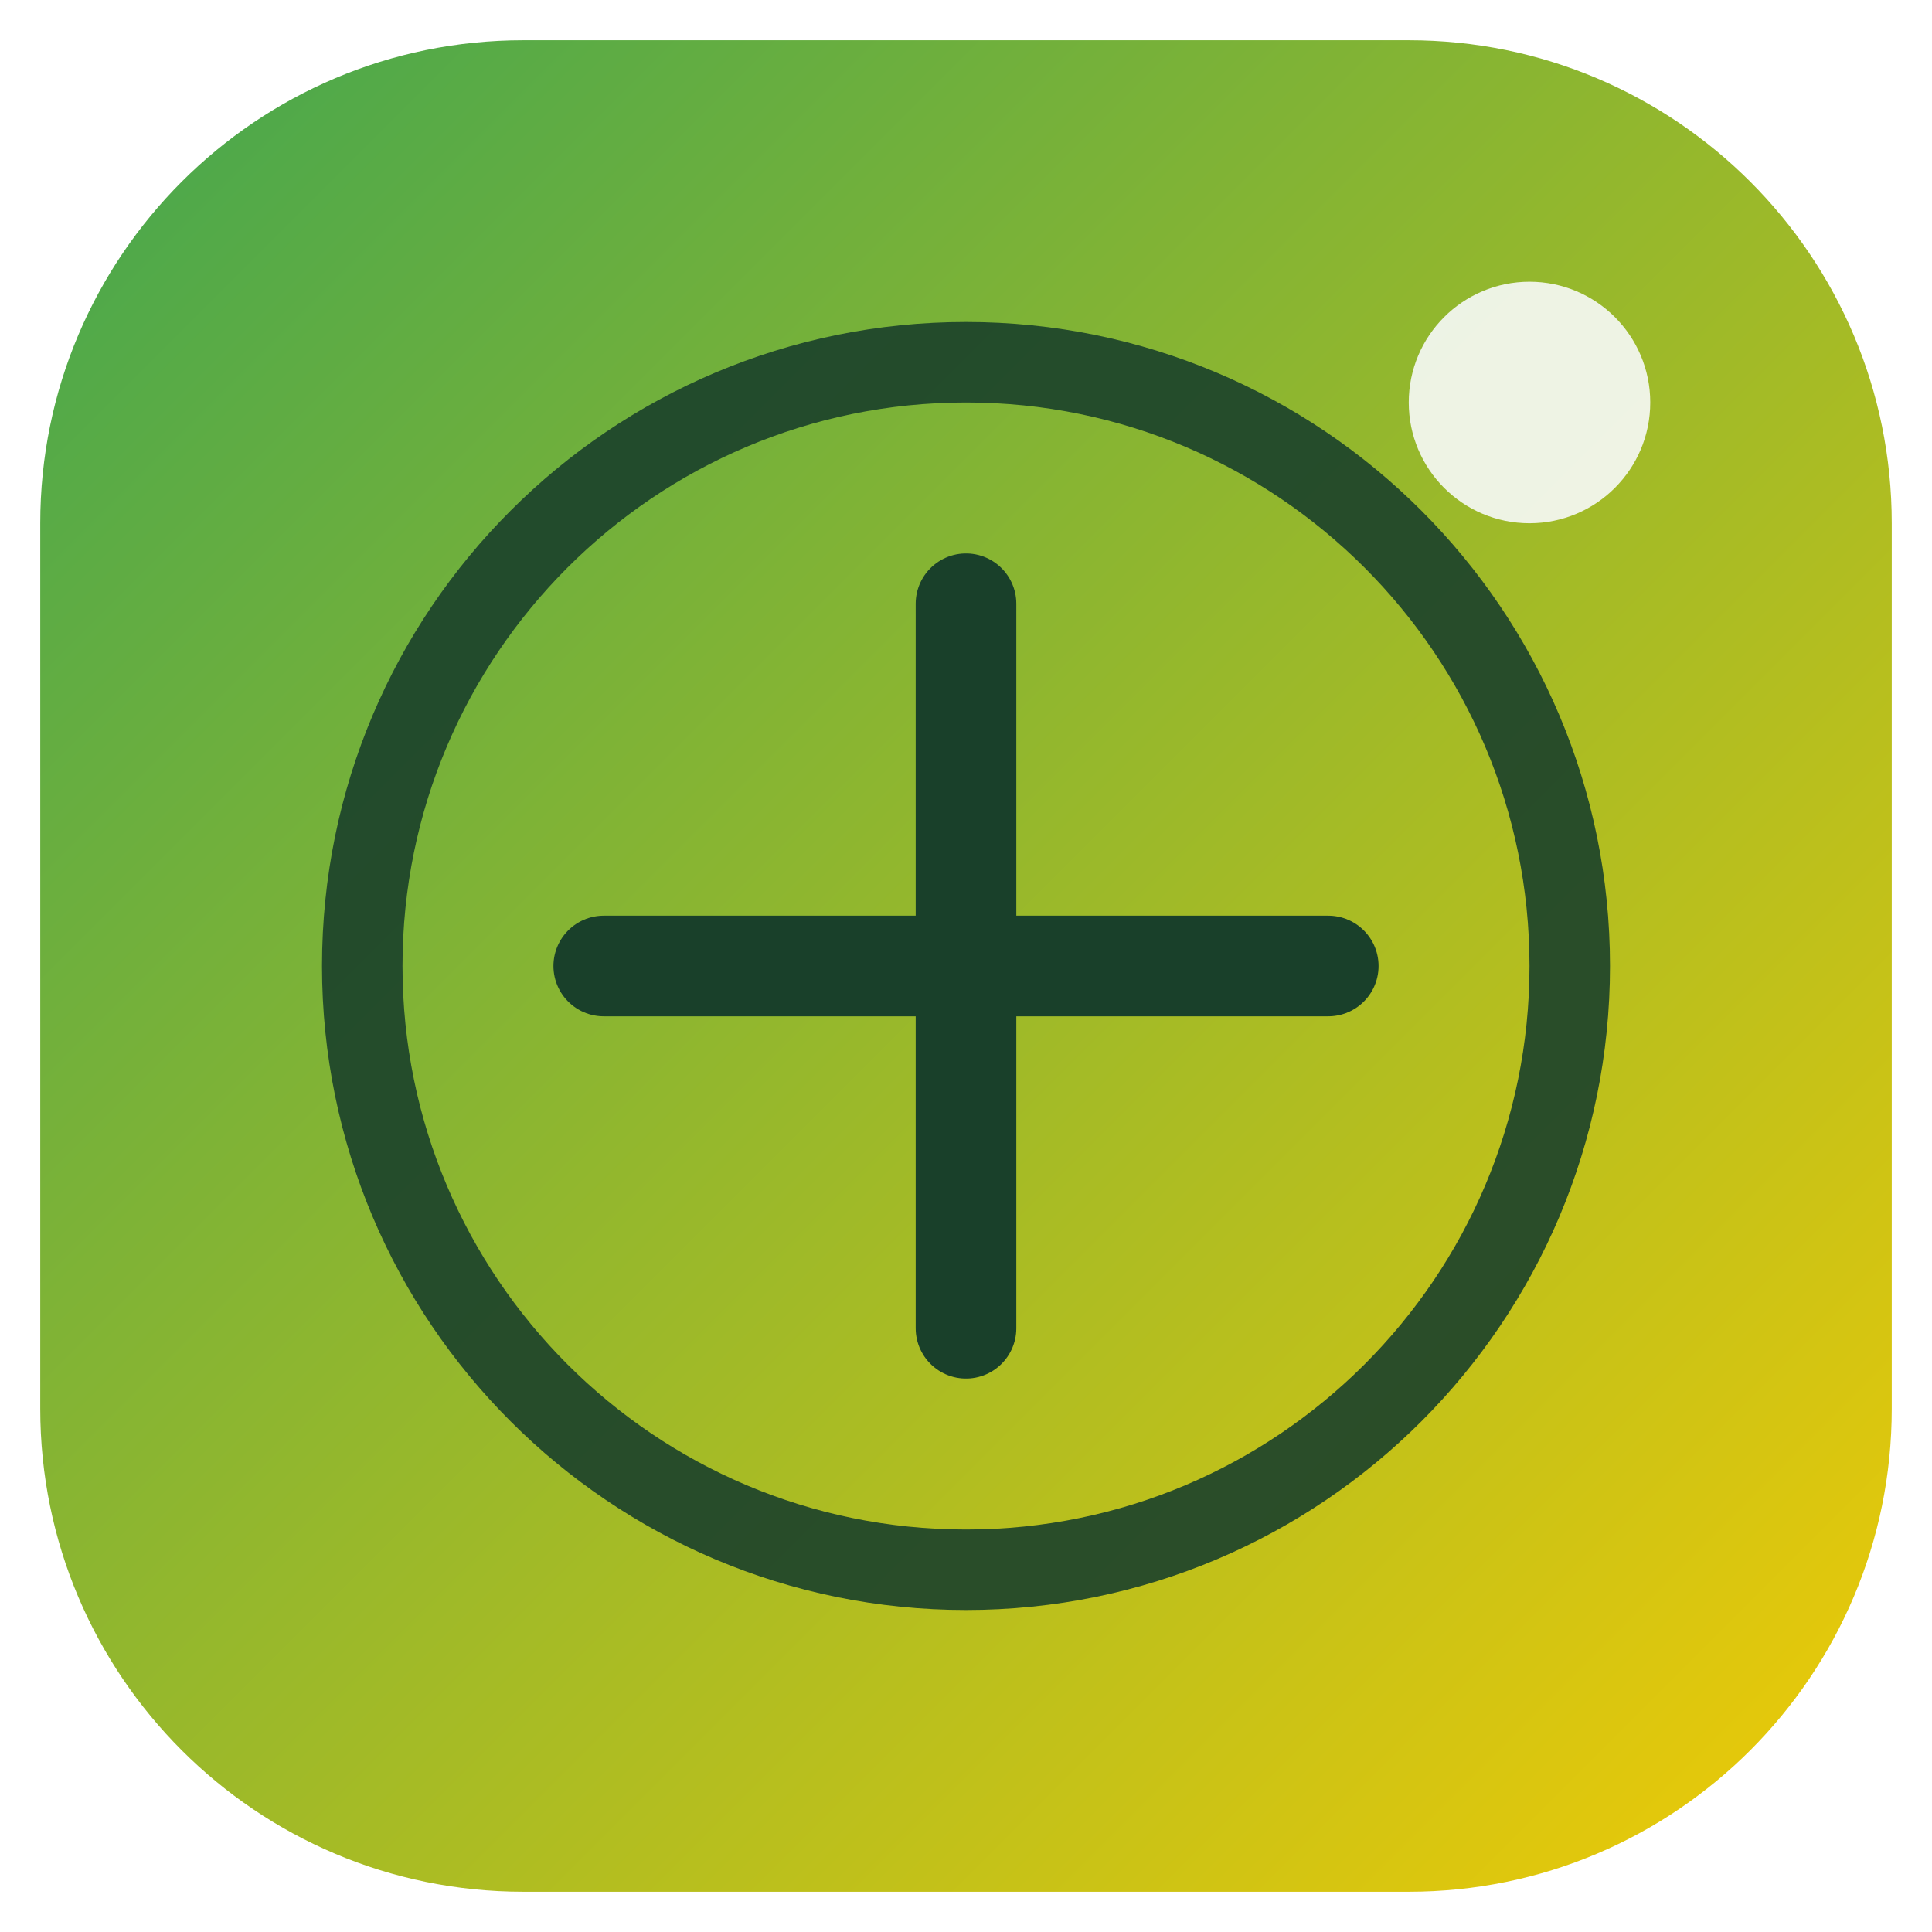
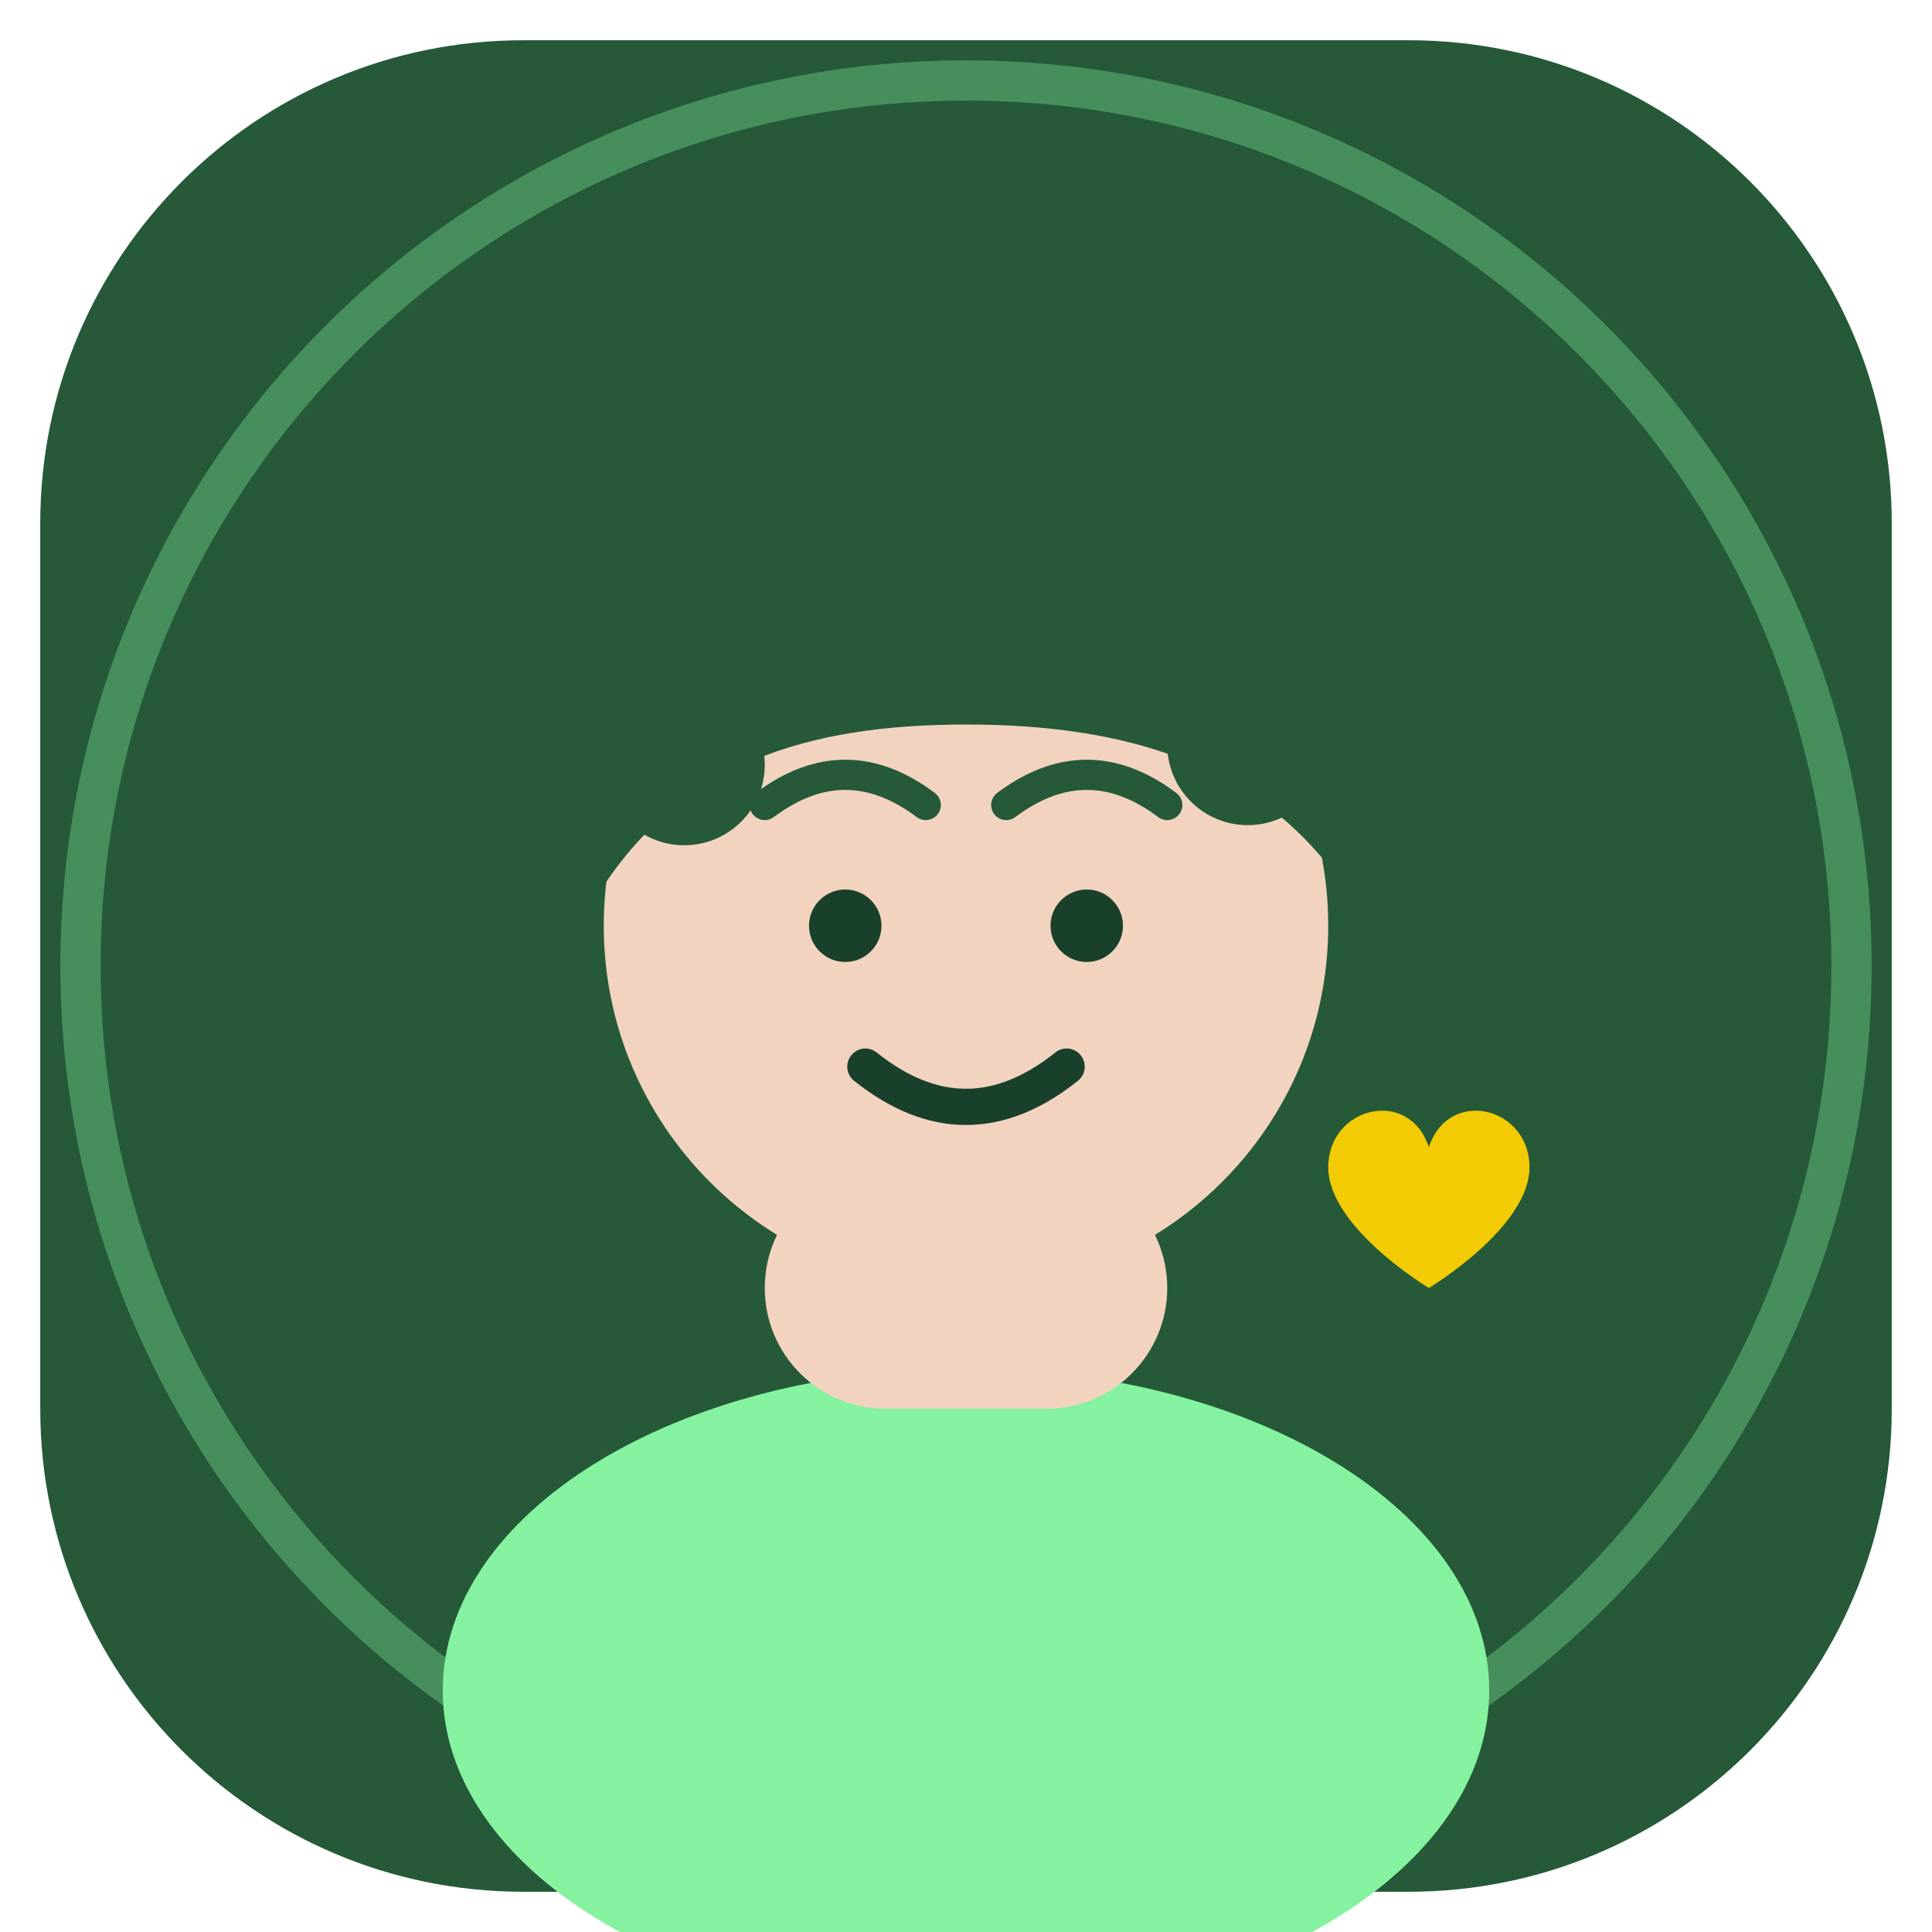
- <svg xmlns="http://www.w3.org/2000/svg" viewBox="0 0 96 96" role="img" aria-label="avatar_kai">
-   <defs>
-     <linearGradient id="g14" x1="0" y1="0" x2="1" y2="1">
-       <stop offset="0%" stop-color="#41A650" />
-       <stop offset="100%" stop-color="#F2CB05" />
-     </linearGradient>
-   </defs>
-   <rect x="2" y="2" width="92" height="92" rx="24" fill="url(#g14)" />
-   <circle cx="48" cy="48" r="30" fill="none" stroke="#19402A" stroke-width="4" opacity="0.9" />
-   <path d="M30 48 H66 M48 30 V66" stroke="#19402A" stroke-width="5" stroke-linecap="round" />
-   <circle cx="76" cy="20" r="6" fill="#F7F9F8" opacity="0.9" />
+ <svg xmlns="http://www.w3.org/2000/svg" viewBox="0 0 96 96" role="img" aria-label="Kai Personal">
+   <rect x="2" y="2" width="92" height="92" rx="24" fill="#255938" />
+   <circle cx="48" cy="48" r="44" fill="none" stroke="#85F2A0" stroke-opacity="0.35" stroke-width="2" />
+   <ellipse cx="48" cy="84" rx="26" ry="16" fill="#85F2A0" />
+   <rect x="38" y="58" width="20" height="12" rx="6" fill="#F2D3BF" />
+   <circle cx="48" cy="46" r="18" fill="#F2D3BF" />
+   <path d="M30 44c1-12 9-19 18-19c9 0 17 6 18 18c-4-5-10-7-18-7s-14 2-18 8z" fill="#255938" />
+   <circle cx="34" cy="38" r="4" fill="#255938" />
+   <circle cx="62" cy="37" r="4" fill="#255938" />
+   <circle cx="42" cy="46" r="1.8" fill="#19402A" />
+   <circle cx="54" cy="46" r="1.8" fill="#19402A" />
+   <path d="M43 53q5 4 10 0" stroke="#19402A" stroke-width="1.8" fill="none" stroke-linecap="round" />
+   <path d="M38 40q4-3 8 0M50 40q4-3 8 0" stroke="#255938" stroke-width="1.5" fill="none" stroke-linecap="round" />
+   <path d="M66 58c0-3 4-4 5-1c1-3 5-2 5 1c0 3-5 6-5 6s-5-3-5-6z" fill="#F2CB05" />
</svg>
